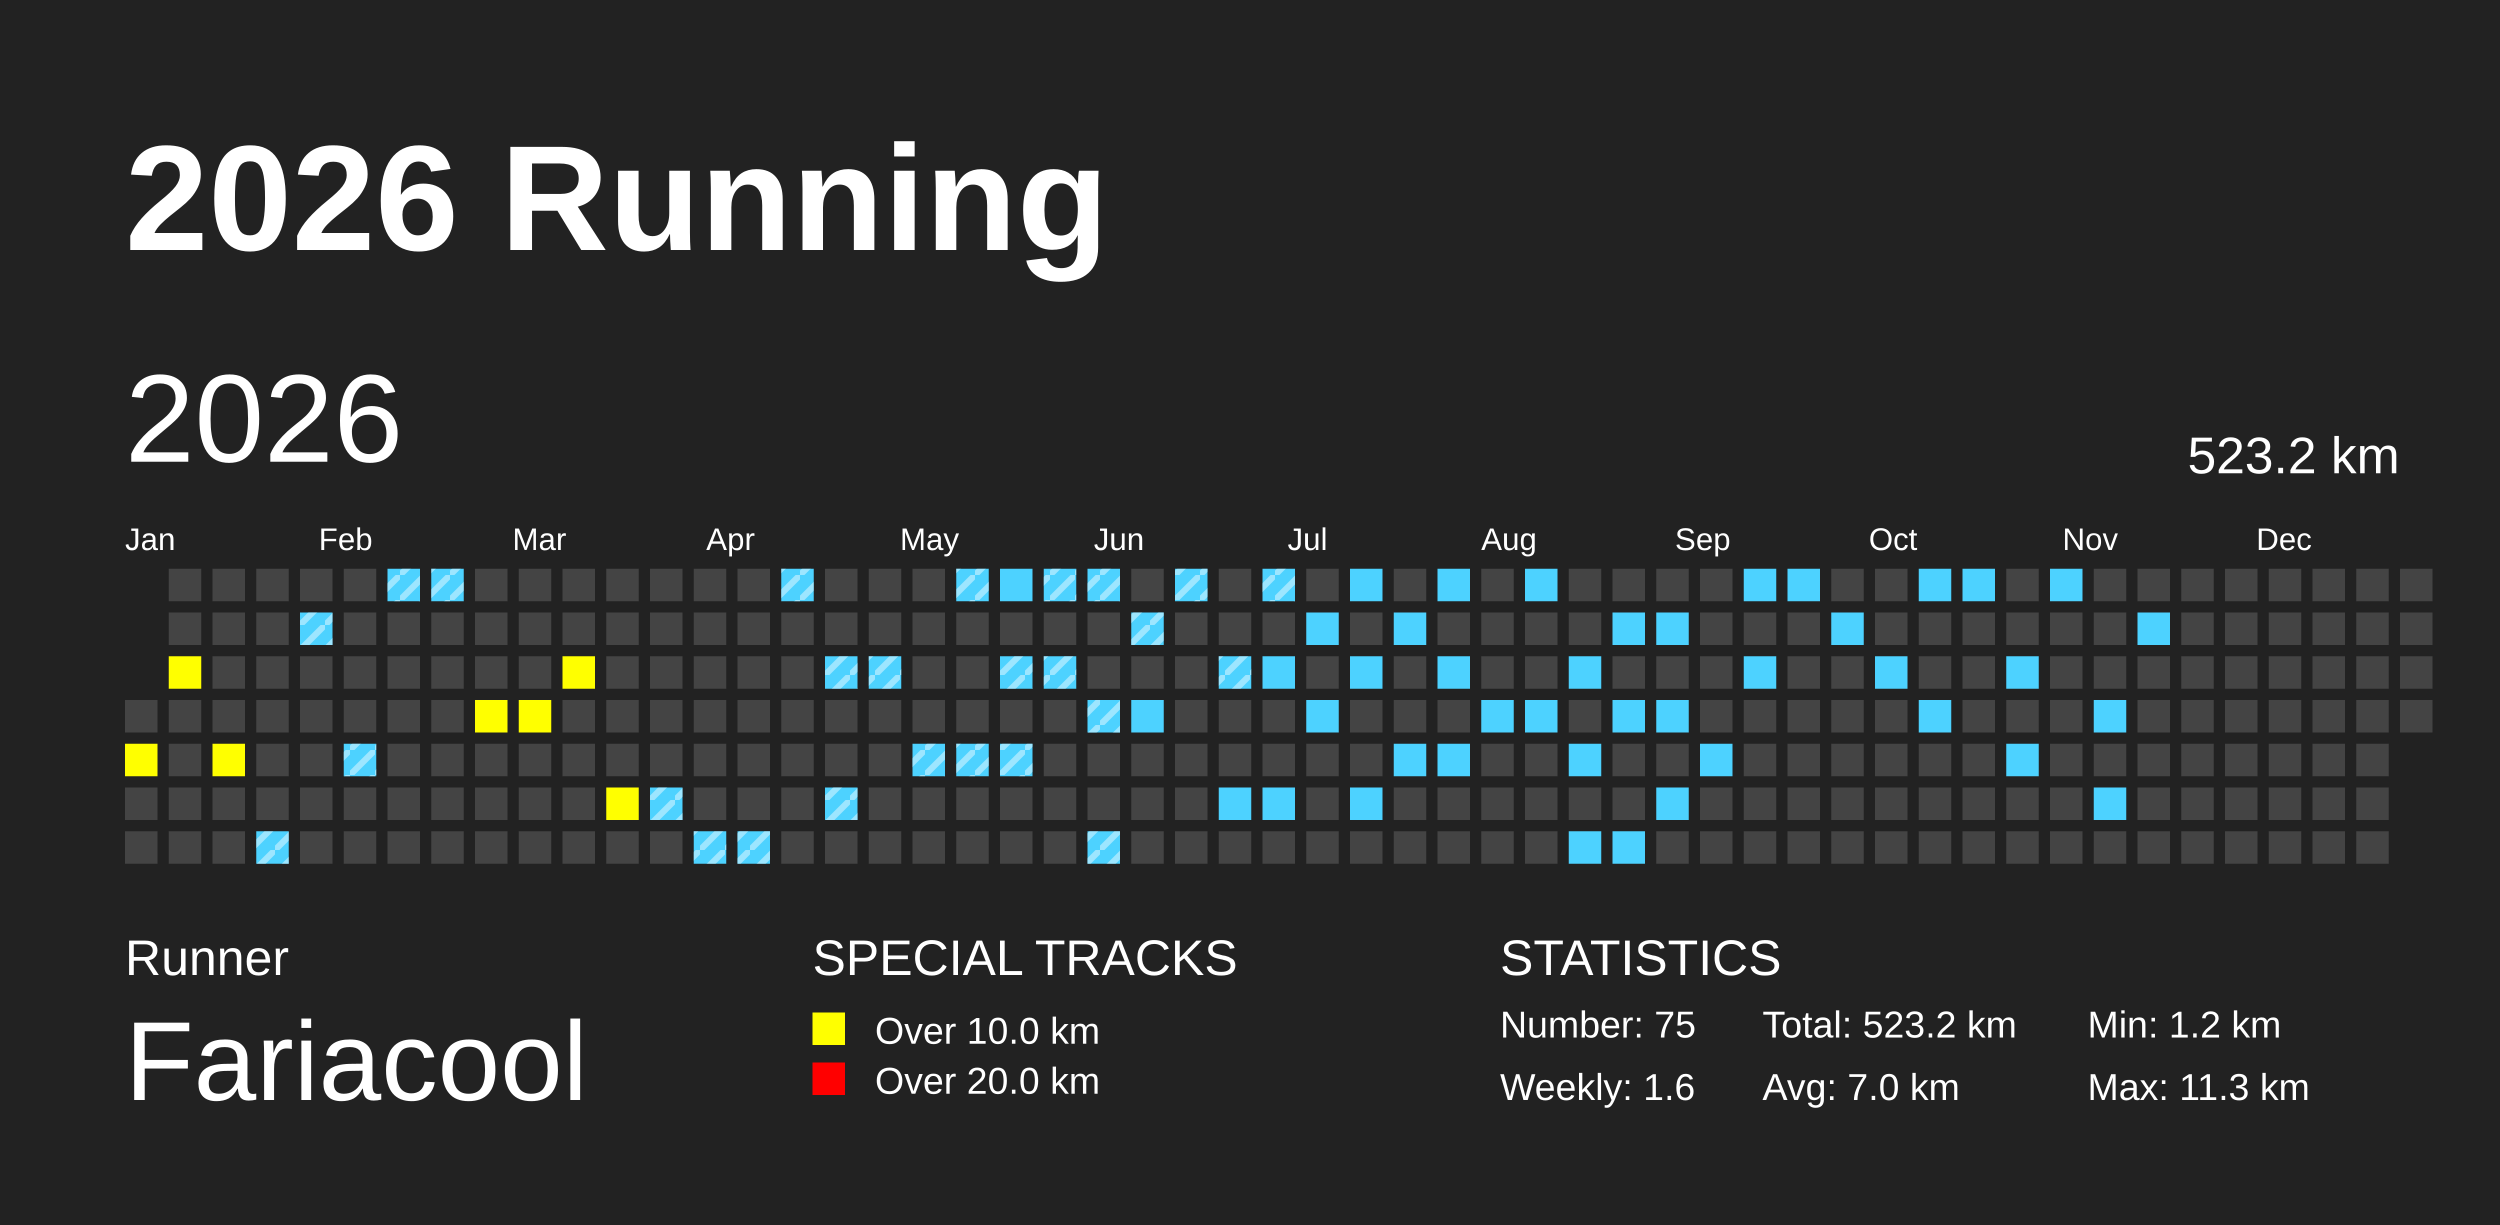
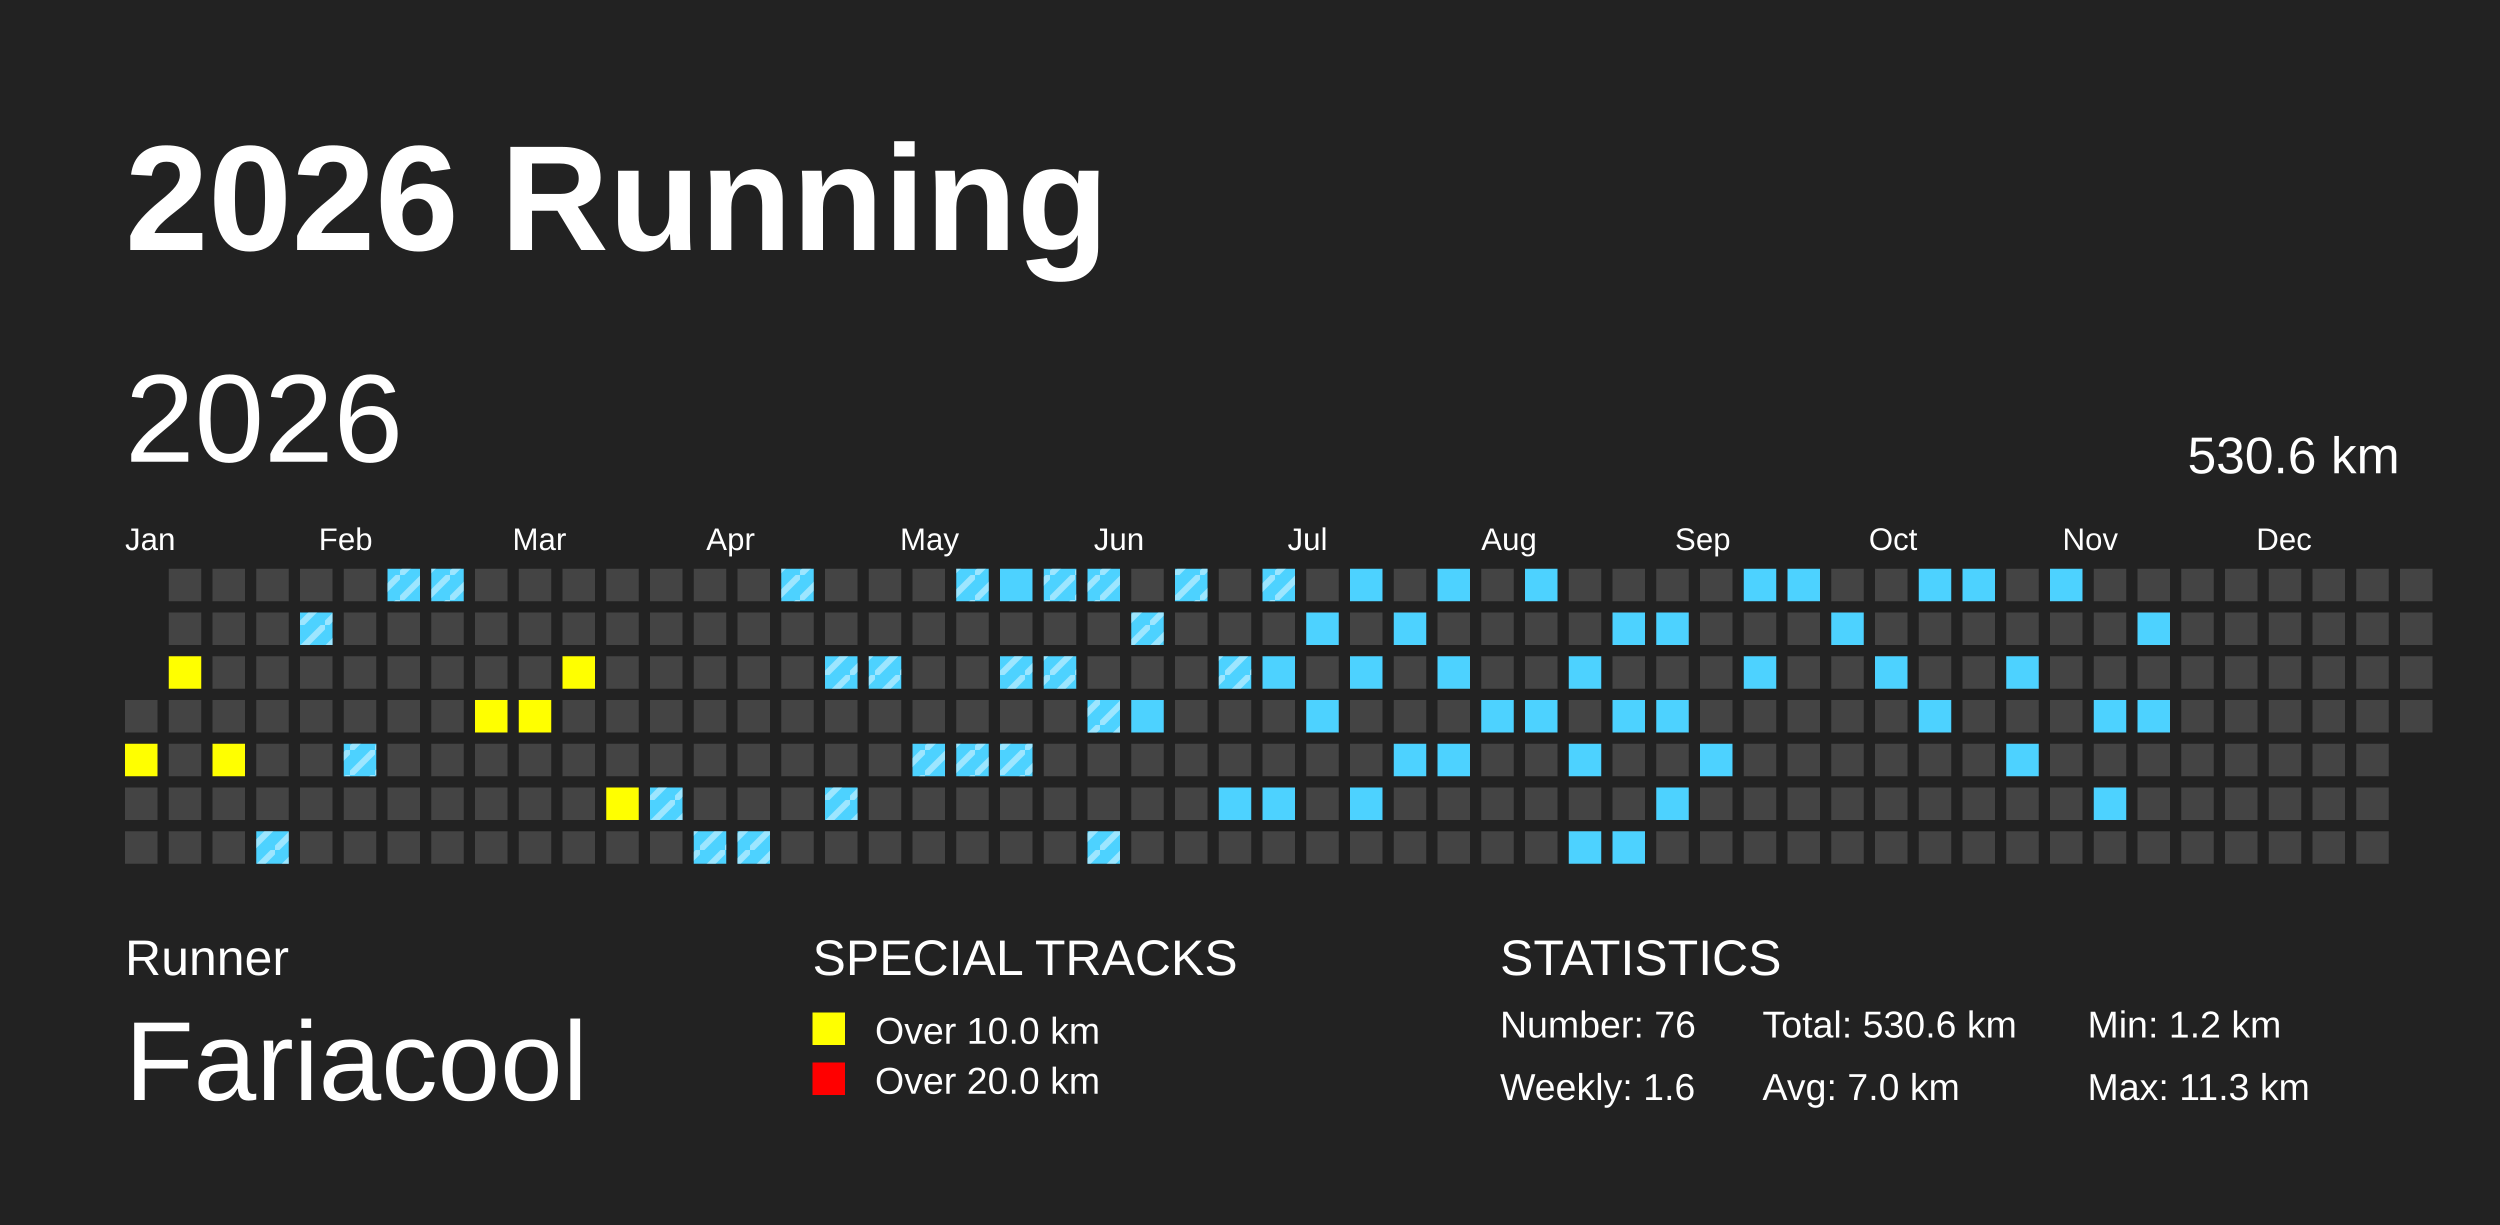
<svg xmlns="http://www.w3.org/2000/svg" baseProfile="full" height="98mm" version="1.1" viewBox="0,0,200,98" width="200mm">
  <defs>
    <pattern height="2" id="indoor-stripe" patternUnits="userSpaceOnUse" width="2">
      <line stroke="white" stroke-opacity="0.45" stroke-width="0.5" x1="0" x2="2" y1="2" y2="0" />
    </pattern>
  </defs>
  <rect fill="#222222" height="98" width="200" x="0" y="0" />
  <text fill="#FFFFFF" style="font-size:12px; font-family:Arial; font-weight:bold;" x="10" y="20">2026 Running</text>
  <text fill="#FFFFFF" style="font-size:4px; font-family:Arial" x="10" y="78">Runner</text>
  <text fill="#FFFFFF" style="font-size:9px; font-family:Arial" x="10" y="88">Fariacool</text>
  <text fill="#FFFFFF" style="font-size:4px; font-family:Arial" x="65" y="78">SPECIAL TRACKS</text>
  <rect fill="yellow" height="2.6" width="2.6" x="65" y="81" />
  <text fill="#FFFFFF" style="font-size:3px; font-family:Arial" x="70" y="83.5">Over 10.0 km</text>
  <rect fill="red" height="2.6" width="2.6" x="65" y="85" />
  <text fill="#FFFFFF" style="font-size:3px; font-family:Arial" x="70" y="87.5">Over 20.0 km</text>
  <text fill="#FFFFFF" style="font-size:4px; font-family:Arial" x="120" y="78">STATISTICS</text>
-   <text fill="#FFFFFF" style="font-size:3px; font-family:Arial" x="120" y="83">Number: 75</text>
+   <text fill="#FFFFFF" style="font-size:3px; font-family:Arial" x="120" y="83">Number: 76</text>
  <text fill="#FFFFFF" style="font-size:3px; font-family:Arial" x="120" y="88">Weekly: 1.6</text>
-   <text fill="#FFFFFF" style="font-size:3px; font-family:Arial" x="141" y="83">Total: 523.2 km</text>
+   <text fill="#FFFFFF" style="font-size:3px; font-family:Arial" x="141" y="83">Total: 530.6 km</text>
  <text fill="#FFFFFF" style="font-size:3px; font-family:Arial" x="141" y="88">Avg: 7.0 km</text>
  <text fill="#FFFFFF" style="font-size:3px; font-family:Arial" x="167" y="83">Min: 1.2 km</text>
  <text fill="#FFFFFF" style="font-size:3px; font-family:Arial" x="167" y="88">Max: 11.3 km</text>
  <text dominant-baseline="hanging" fill="#FFFFFF" style="font-size:10.0px; font-family:Arial;" x="10" y="30">2026</text>
-   <text dominant-baseline="hanging" fill="#FFFFFF" style="font-size:4.125px; font-family:Arial;" x="175" y="35">523.2 km</text>
+   <text dominant-baseline="hanging" fill="#FFFFFF" style="font-size:4.125px; font-family:Arial;" x="175" y="35">530.6 km</text>
  <text fill="#FFFFFF" style="font-size:2.5px; font-family:Arial" x="10.0" y="44">Jan</text>
  <text fill="#FFFFFF" style="font-size:2.5px; font-family:Arial" x="25.5" y="44">Feb</text>
  <text fill="#FFFFFF" style="font-size:2.5px; font-family:Arial" x="41.0" y="44">Mar</text>
  <text fill="#FFFFFF" style="font-size:2.5px; font-family:Arial" x="56.5" y="44">Apr</text>
  <text fill="#FFFFFF" style="font-size:2.5px; font-family:Arial" x="72.0" y="44">May</text>
  <text fill="#FFFFFF" style="font-size:2.5px; font-family:Arial" x="87.5" y="44">Jun</text>
  <text fill="#FFFFFF" style="font-size:2.5px; font-family:Arial" x="103.0" y="44">Jul</text>
  <text fill="#FFFFFF" style="font-size:2.5px; font-family:Arial" x="118.5" y="44">Aug</text>
  <text fill="#FFFFFF" style="font-size:2.5px; font-family:Arial" x="134.0" y="44">Sep</text>
  <text fill="#FFFFFF" style="font-size:2.5px; font-family:Arial" x="149.5" y="44">Oct</text>
  <text fill="#FFFFFF" style="font-size:2.5px; font-family:Arial" x="165.0" y="44">Nov</text>
  <text fill="#FFFFFF" style="font-size:2.5px; font-family:Arial" x="180.5" y="44">Dec</text>
  <rect fill="#444444" height="2.6" width="2.6" x="10.0" y="56.0" />
  <rect fill="yellow" height="2.6" width="2.6" x="10.0" y="59.5" />
  <rect fill="#444444" height="2.6" width="2.6" x="10.0" y="63.0" />
  <rect fill="#444444" height="2.6" width="2.6" x="10.0" y="66.5" />
  <rect fill="#444444" height="2.6" width="2.6" x="13.5" y="45.5" />
  <rect fill="#444444" height="2.6" width="2.6" x="13.5" y="49.0" />
  <rect fill="yellow" height="2.6" width="2.6" x="13.5" y="52.5" />
  <rect fill="#444444" height="2.6" width="2.6" x="13.5" y="56.0" />
  <rect fill="#444444" height="2.6" width="2.6" x="13.5" y="59.5" />
  <rect fill="#444444" height="2.6" width="2.6" x="13.5" y="63.0" />
  <rect fill="#444444" height="2.6" width="2.6" x="13.5" y="66.5" />
  <rect fill="#444444" height="2.6" width="2.6" x="17.0" y="45.5" />
  <rect fill="#444444" height="2.6" width="2.6" x="17.0" y="49.0" />
  <rect fill="#444444" height="2.6" width="2.6" x="17.0" y="52.5" />
  <rect fill="#444444" height="2.6" width="2.6" x="17.0" y="56.0" />
  <rect fill="yellow" height="2.6" width="2.6" x="17.0" y="59.5" />
  <rect fill="#444444" height="2.6" width="2.6" x="17.0" y="63.0" />
  <rect fill="#444444" height="2.6" width="2.6" x="17.0" y="66.5" />
  <rect fill="#444444" height="2.6" width="2.6" x="20.5" y="45.5" />
  <rect fill="#444444" height="2.6" width="2.6" x="20.5" y="49.0" />
  <rect fill="#444444" height="2.6" width="2.6" x="20.5" y="52.5" />
  <rect fill="#444444" height="2.6" width="2.6" x="20.5" y="56.0" />
  <rect fill="#444444" height="2.6" width="2.6" x="20.5" y="59.5" />
  <rect fill="#444444" height="2.6" width="2.6" x="20.5" y="63.0" />
  <rect fill="#4DD2FF" height="2.6" width="2.6" x="20.5" y="66.5" />
  <rect fill="url(#indoor-stripe)" height="2.6" style="pointer-events: none;" width="2.6" x="20.5" y="66.5" />
  <rect fill="#444444" height="2.6" width="2.6" x="24.0" y="45.5" />
  <rect fill="#4DD2FF" height="2.6" width="2.6" x="24.0" y="49.0" />
  <rect fill="url(#indoor-stripe)" height="2.6" style="pointer-events: none;" width="2.6" x="24.0" y="49.0" />
  <rect fill="#444444" height="2.6" width="2.6" x="24.0" y="52.5" />
  <rect fill="#444444" height="2.6" width="2.6" x="24.0" y="56.0" />
  <rect fill="#444444" height="2.6" width="2.6" x="24.0" y="59.5" />
  <rect fill="#444444" height="2.6" width="2.6" x="24.0" y="63.0" />
  <rect fill="#444444" height="2.6" width="2.6" x="24.0" y="66.5" />
  <rect fill="#444444" height="2.6" width="2.6" x="27.5" y="45.5" />
  <rect fill="#444444" height="2.6" width="2.6" x="27.5" y="49.0" />
  <rect fill="#444444" height="2.6" width="2.6" x="27.5" y="52.5" />
  <rect fill="#444444" height="2.6" width="2.6" x="27.5" y="56.0" />
  <rect fill="#4DD2FF" height="2.6" width="2.6" x="27.5" y="59.5" />
  <rect fill="url(#indoor-stripe)" height="2.6" style="pointer-events: none;" width="2.6" x="27.5" y="59.5" />
  <rect fill="#444444" height="2.6" width="2.6" x="27.5" y="63.0" />
  <rect fill="#444444" height="2.6" width="2.6" x="27.5" y="66.5" />
  <rect fill="#4DD2FF" height="2.6" width="2.6" x="31.0" y="45.5" />
  <rect fill="url(#indoor-stripe)" height="2.6" style="pointer-events: none;" width="2.6" x="31.0" y="45.5" />
  <rect fill="#444444" height="2.6" width="2.6" x="31.0" y="49.0" />
  <rect fill="#444444" height="2.6" width="2.6" x="31.0" y="52.5" />
  <rect fill="#444444" height="2.6" width="2.6" x="31.0" y="56.0" />
  <rect fill="#444444" height="2.6" width="2.6" x="31.0" y="59.5" />
  <rect fill="#444444" height="2.6" width="2.6" x="31.0" y="63.0" />
  <rect fill="#444444" height="2.6" width="2.6" x="31.0" y="66.5" />
  <rect fill="#4DD2FF" height="2.6" width="2.6" x="34.5" y="45.5" />
  <rect fill="url(#indoor-stripe)" height="2.6" style="pointer-events: none;" width="2.6" x="34.5" y="45.5" />
  <rect fill="#444444" height="2.6" width="2.6" x="34.5" y="49.0" />
  <rect fill="#444444" height="2.6" width="2.6" x="34.5" y="52.5" />
  <rect fill="#444444" height="2.6" width="2.6" x="34.5" y="56.0" />
  <rect fill="#444444" height="2.6" width="2.6" x="34.5" y="59.5" />
  <rect fill="#444444" height="2.6" width="2.6" x="34.5" y="63.0" />
  <rect fill="#444444" height="2.6" width="2.6" x="34.5" y="66.5" />
  <rect fill="#444444" height="2.6" width="2.6" x="38.0" y="45.5" />
  <rect fill="#444444" height="2.6" width="2.6" x="38.0" y="49.0" />
  <rect fill="#444444" height="2.6" width="2.6" x="38.0" y="52.5" />
  <rect fill="yellow" height="2.6" width="2.6" x="38.0" y="56.0" />
  <rect fill="#444444" height="2.6" width="2.6" x="38.0" y="59.5" />
  <rect fill="#444444" height="2.6" width="2.6" x="38.0" y="63.0" />
  <rect fill="#444444" height="2.6" width="2.6" x="38.0" y="66.5" />
  <rect fill="#444444" height="2.6" width="2.6" x="41.5" y="45.5" />
  <rect fill="#444444" height="2.6" width="2.6" x="41.5" y="49.0" />
  <rect fill="#444444" height="2.6" width="2.6" x="41.5" y="52.5" />
  <rect fill="yellow" height="2.6" width="2.6" x="41.5" y="56.0" />
  <rect fill="#444444" height="2.6" width="2.6" x="41.5" y="59.5" />
  <rect fill="#444444" height="2.6" width="2.6" x="41.5" y="63.0" />
  <rect fill="#444444" height="2.6" width="2.6" x="41.5" y="66.5" />
  <rect fill="#444444" height="2.6" width="2.6" x="45.0" y="45.5" />
  <rect fill="#444444" height="2.6" width="2.6" x="45.0" y="49.0" />
  <rect fill="yellow" height="2.6" width="2.6" x="45.0" y="52.5" />
  <rect fill="#444444" height="2.6" width="2.6" x="45.0" y="56.0" />
  <rect fill="#444444" height="2.6" width="2.6" x="45.0" y="59.5" />
  <rect fill="#444444" height="2.6" width="2.6" x="45.0" y="63.0" />
  <rect fill="#444444" height="2.6" width="2.6" x="45.0" y="66.5" />
  <rect fill="#444444" height="2.6" width="2.6" x="48.5" y="45.5" />
  <rect fill="#444444" height="2.6" width="2.6" x="48.5" y="49.0" />
  <rect fill="#444444" height="2.6" width="2.6" x="48.5" y="52.5" />
  <rect fill="#444444" height="2.6" width="2.6" x="48.5" y="56.0" />
  <rect fill="#444444" height="2.6" width="2.6" x="48.5" y="59.5" />
  <rect fill="yellow" height="2.6" width="2.6" x="48.5" y="63.0" />
  <rect fill="#444444" height="2.6" width="2.6" x="48.5" y="66.5" />
  <rect fill="#444444" height="2.6" width="2.6" x="52.0" y="45.5" />
  <rect fill="#444444" height="2.6" width="2.6" x="52.0" y="49.0" />
  <rect fill="#444444" height="2.6" width="2.6" x="52.0" y="52.5" />
  <rect fill="#444444" height="2.6" width="2.6" x="52.0" y="56.0" />
  <rect fill="#444444" height="2.6" width="2.6" x="52.0" y="59.5" />
  <rect fill="#4DD2FF" height="2.6" width="2.6" x="52.0" y="63.0" />
  <rect fill="url(#indoor-stripe)" height="2.6" style="pointer-events: none;" width="2.6" x="52.0" y="63.0" />
  <rect fill="#444444" height="2.6" width="2.6" x="52.0" y="66.5" />
  <rect fill="#444444" height="2.6" width="2.6" x="55.5" y="45.5" />
  <rect fill="#444444" height="2.6" width="2.6" x="55.5" y="49.0" />
  <rect fill="#444444" height="2.6" width="2.6" x="55.5" y="52.5" />
  <rect fill="#444444" height="2.6" width="2.6" x="55.5" y="56.0" />
  <rect fill="#444444" height="2.6" width="2.6" x="55.5" y="59.5" />
  <rect fill="#444444" height="2.6" width="2.6" x="55.5" y="63.0" />
  <rect fill="#4DD2FF" height="2.6" width="2.6" x="55.5" y="66.5" />
  <rect fill="url(#indoor-stripe)" height="2.6" style="pointer-events: none;" width="2.6" x="55.5" y="66.5" />
  <rect fill="#444444" height="2.6" width="2.6" x="59.0" y="45.5" />
  <rect fill="#444444" height="2.6" width="2.6" x="59.0" y="49.0" />
  <rect fill="#444444" height="2.6" width="2.6" x="59.0" y="52.5" />
  <rect fill="#444444" height="2.6" width="2.6" x="59.0" y="56.0" />
  <rect fill="#444444" height="2.6" width="2.6" x="59.0" y="59.5" />
  <rect fill="#444444" height="2.6" width="2.6" x="59.0" y="63.0" />
  <rect fill="#4DD2FF" height="2.6" width="2.6" x="59.0" y="66.5" />
  <rect fill="url(#indoor-stripe)" height="2.6" style="pointer-events: none;" width="2.6" x="59.0" y="66.5" />
  <rect fill="#4DD2FF" height="2.6" width="2.6" x="62.5" y="45.5" />
  <rect fill="url(#indoor-stripe)" height="2.6" style="pointer-events: none;" width="2.6" x="62.5" y="45.5" />
  <rect fill="#444444" height="2.6" width="2.6" x="62.5" y="49.0" />
  <rect fill="#444444" height="2.6" width="2.6" x="62.5" y="52.5" />
  <rect fill="#444444" height="2.6" width="2.6" x="62.5" y="56.0" />
  <rect fill="#444444" height="2.6" width="2.6" x="62.5" y="59.5" />
  <rect fill="#444444" height="2.6" width="2.6" x="62.5" y="63.0" />
  <rect fill="#444444" height="2.6" width="2.6" x="62.5" y="66.5" />
  <rect fill="#444444" height="2.6" width="2.6" x="66.0" y="45.5" />
  <rect fill="#444444" height="2.6" width="2.6" x="66.0" y="49.0" />
  <rect fill="#4DD2FF" height="2.6" width="2.6" x="66.0" y="52.5" />
  <rect fill="url(#indoor-stripe)" height="2.6" style="pointer-events: none;" width="2.6" x="66.0" y="52.5" />
  <rect fill="#444444" height="2.6" width="2.6" x="66.0" y="56.0" />
  <rect fill="#444444" height="2.6" width="2.6" x="66.0" y="59.5" />
  <rect fill="#4DD2FF" height="2.6" width="2.6" x="66.0" y="63.0" />
  <rect fill="url(#indoor-stripe)" height="2.6" style="pointer-events: none;" width="2.6" x="66.0" y="63.0" />
  <rect fill="#444444" height="2.6" width="2.6" x="66.0" y="66.5" />
  <rect fill="#444444" height="2.6" width="2.6" x="69.5" y="45.5" />
  <rect fill="#444444" height="2.6" width="2.6" x="69.5" y="49.0" />
  <rect fill="#4DD2FF" height="2.6" width="2.6" x="69.5" y="52.5" />
  <rect fill="url(#indoor-stripe)" height="2.6" style="pointer-events: none;" width="2.6" x="69.5" y="52.5" />
  <rect fill="#444444" height="2.6" width="2.6" x="69.5" y="56.0" />
  <rect fill="#444444" height="2.6" width="2.6" x="69.5" y="59.5" />
  <rect fill="#444444" height="2.6" width="2.6" x="69.5" y="63.0" />
  <rect fill="#444444" height="2.6" width="2.6" x="69.5" y="66.5" />
  <rect fill="#444444" height="2.6" width="2.6" x="73.0" y="45.5" />
  <rect fill="#444444" height="2.6" width="2.6" x="73.0" y="49.0" />
  <rect fill="#444444" height="2.6" width="2.6" x="73.0" y="52.5" />
  <rect fill="#444444" height="2.6" width="2.6" x="73.0" y="56.0" />
  <rect fill="#4DD2FF" height="2.6" width="2.6" x="73.0" y="59.5" />
  <rect fill="url(#indoor-stripe)" height="2.6" style="pointer-events: none;" width="2.6" x="73.0" y="59.5" />
  <rect fill="#444444" height="2.6" width="2.6" x="73.0" y="63.0" />
  <rect fill="#444444" height="2.6" width="2.6" x="73.0" y="66.5" />
  <rect fill="#4DD2FF" height="2.6" width="2.6" x="76.5" y="45.5" />
  <rect fill="url(#indoor-stripe)" height="2.6" style="pointer-events: none;" width="2.6" x="76.5" y="45.5" />
  <rect fill="#444444" height="2.6" width="2.6" x="76.5" y="49.0" />
  <rect fill="#444444" height="2.6" width="2.6" x="76.5" y="52.5" />
  <rect fill="#444444" height="2.6" width="2.6" x="76.5" y="56.0" />
  <rect fill="#4DD2FF" height="2.6" width="2.6" x="76.5" y="59.5" />
  <rect fill="url(#indoor-stripe)" height="2.6" style="pointer-events: none;" width="2.6" x="76.5" y="59.5" />
  <rect fill="#444444" height="2.6" width="2.6" x="76.5" y="63.0" />
  <rect fill="#444444" height="2.6" width="2.6" x="76.5" y="66.5" />
  <rect fill="#4DD2FF" height="2.6" width="2.6" x="80.0" y="45.5" />
  <rect fill="#444444" height="2.6" width="2.6" x="80.0" y="49.0" />
  <rect fill="#4DD2FF" height="2.6" width="2.6" x="80.0" y="52.5" />
  <rect fill="url(#indoor-stripe)" height="2.6" style="pointer-events: none;" width="2.6" x="80.0" y="52.5" />
  <rect fill="#444444" height="2.6" width="2.6" x="80.0" y="56.0" />
  <rect fill="#4DD2FF" height="2.6" width="2.6" x="80.0" y="59.5" />
  <rect fill="url(#indoor-stripe)" height="2.6" style="pointer-events: none;" width="2.6" x="80.0" y="59.5" />
  <rect fill="#444444" height="2.6" width="2.6" x="80.0" y="63.0" />
  <rect fill="#444444" height="2.6" width="2.6" x="80.0" y="66.5" />
  <rect fill="#4DD2FF" height="2.6" width="2.6" x="83.5" y="45.5" />
  <rect fill="url(#indoor-stripe)" height="2.6" style="pointer-events: none;" width="2.6" x="83.5" y="45.5" />
  <rect fill="#444444" height="2.6" width="2.6" x="83.5" y="49.0" />
  <rect fill="#4DD2FF" height="2.6" width="2.6" x="83.5" y="52.5" />
  <rect fill="url(#indoor-stripe)" height="2.6" style="pointer-events: none;" width="2.6" x="83.5" y="52.5" />
  <rect fill="#444444" height="2.6" width="2.6" x="83.5" y="56.0" />
  <rect fill="#444444" height="2.6" width="2.6" x="83.5" y="59.5" />
  <rect fill="#444444" height="2.6" width="2.6" x="83.5" y="63.0" />
  <rect fill="#444444" height="2.6" width="2.6" x="83.5" y="66.5" />
  <rect fill="#4DD2FF" height="2.6" width="2.6" x="87.0" y="45.5" />
  <rect fill="url(#indoor-stripe)" height="2.6" style="pointer-events: none;" width="2.6" x="87.0" y="45.5" />
  <rect fill="#444444" height="2.6" width="2.6" x="87.0" y="49.0" />
  <rect fill="#444444" height="2.6" width="2.6" x="87.0" y="52.5" />
  <rect fill="#4DD2FF" height="2.6" width="2.6" x="87.0" y="56.0" />
  <rect fill="url(#indoor-stripe)" height="2.6" style="pointer-events: none;" width="2.6" x="87.0" y="56.0" />
  <rect fill="#444444" height="2.6" width="2.6" x="87.0" y="59.5" />
  <rect fill="#444444" height="2.6" width="2.6" x="87.0" y="63.0" />
  <rect fill="#4DD2FF" height="2.6" width="2.6" x="87.0" y="66.5" />
  <rect fill="url(#indoor-stripe)" height="2.6" style="pointer-events: none;" width="2.6" x="87.0" y="66.5" />
  <rect fill="#444444" height="2.6" width="2.6" x="90.5" y="45.5" />
  <rect fill="#4DD2FF" height="2.6" width="2.6" x="90.5" y="49.0" />
  <rect fill="url(#indoor-stripe)" height="2.6" style="pointer-events: none;" width="2.6" x="90.5" y="49.0" />
  <rect fill="#444444" height="2.6" width="2.6" x="90.5" y="52.5" />
  <rect fill="#4DD2FF" height="2.6" width="2.6" x="90.5" y="56.0" />
  <rect fill="#444444" height="2.6" width="2.6" x="90.5" y="59.5" />
  <rect fill="#444444" height="2.6" width="2.6" x="90.5" y="63.0" />
  <rect fill="#444444" height="2.6" width="2.6" x="90.5" y="66.5" />
  <rect fill="#4DD2FF" height="2.6" width="2.6" x="94.0" y="45.5" />
  <rect fill="url(#indoor-stripe)" height="2.6" style="pointer-events: none;" width="2.6" x="94.0" y="45.5" />
  <rect fill="#444444" height="2.6" width="2.6" x="94.0" y="49.0" />
  <rect fill="#444444" height="2.6" width="2.6" x="94.0" y="52.5" />
  <rect fill="#444444" height="2.6" width="2.6" x="94.0" y="56.0" />
  <rect fill="#444444" height="2.6" width="2.6" x="94.0" y="59.5" />
  <rect fill="#444444" height="2.6" width="2.6" x="94.0" y="63.0" />
  <rect fill="#444444" height="2.6" width="2.6" x="94.0" y="66.5" />
  <rect fill="#444444" height="2.6" width="2.6" x="97.5" y="45.5" />
  <rect fill="#444444" height="2.6" width="2.6" x="97.5" y="49.0" />
  <rect fill="#4DD2FF" height="2.6" width="2.6" x="97.5" y="52.5" />
  <rect fill="url(#indoor-stripe)" height="2.6" style="pointer-events: none;" width="2.6" x="97.5" y="52.5" />
  <rect fill="#444444" height="2.6" width="2.6" x="97.5" y="56.0" />
  <rect fill="#444444" height="2.6" width="2.6" x="97.5" y="59.5" />
  <rect fill="#4DD2FF" height="2.6" width="2.6" x="97.5" y="63.0" />
  <rect fill="#444444" height="2.6" width="2.6" x="97.5" y="66.5" />
  <rect fill="#4DD2FF" height="2.6" width="2.6" x="101.0" y="45.5" />
  <rect fill="url(#indoor-stripe)" height="2.6" style="pointer-events: none;" width="2.6" x="101.0" y="45.5" />
  <rect fill="#444444" height="2.6" width="2.6" x="101.0" y="49.0" />
  <rect fill="#4DD2FF" height="2.6" width="2.6" x="101.0" y="52.5" />
  <rect fill="#444444" height="2.6" width="2.6" x="101.0" y="56.0" />
  <rect fill="#444444" height="2.6" width="2.6" x="101.0" y="59.5" />
  <rect fill="#4DD2FF" height="2.6" width="2.6" x="101.0" y="63.0" />
  <rect fill="#444444" height="2.6" width="2.6" x="101.0" y="66.5" />
  <rect fill="#444444" height="2.6" width="2.6" x="104.5" y="45.5" />
  <rect fill="#4DD2FF" height="2.6" width="2.6" x="104.5" y="49.0" />
  <rect fill="#444444" height="2.6" width="2.6" x="104.5" y="52.5" />
  <rect fill="#4DD2FF" height="2.6" width="2.6" x="104.5" y="56.0" />
  <rect fill="#444444" height="2.6" width="2.6" x="104.5" y="59.5" />
  <rect fill="#444444" height="2.6" width="2.6" x="104.5" y="63.0" />
  <rect fill="#444444" height="2.6" width="2.6" x="104.5" y="66.5" />
  <rect fill="#4DD2FF" height="2.6" width="2.6" x="108.0" y="45.5" />
  <rect fill="#444444" height="2.6" width="2.6" x="108.0" y="49.0" />
  <rect fill="#4DD2FF" height="2.6" width="2.6" x="108.0" y="52.5" />
  <rect fill="#444444" height="2.6" width="2.6" x="108.0" y="56.0" />
  <rect fill="#444444" height="2.6" width="2.6" x="108.0" y="59.5" />
  <rect fill="#4DD2FF" height="2.6" width="2.6" x="108.0" y="63.0" />
  <rect fill="#444444" height="2.6" width="2.6" x="108.0" y="66.5" />
  <rect fill="#444444" height="2.6" width="2.6" x="111.5" y="45.5" />
  <rect fill="#4DD2FF" height="2.6" width="2.6" x="111.5" y="49.0" />
  <rect fill="#444444" height="2.6" width="2.6" x="111.5" y="52.5" />
  <rect fill="#444444" height="2.6" width="2.6" x="111.5" y="56.0" />
  <rect fill="#4DD2FF" height="2.6" width="2.6" x="111.5" y="59.5" />
  <rect fill="#444444" height="2.6" width="2.6" x="111.5" y="63.0" />
  <rect fill="#444444" height="2.6" width="2.6" x="111.5" y="66.5" />
  <rect fill="#4DD2FF" height="2.6" width="2.6" x="115.0" y="45.5" />
  <rect fill="#444444" height="2.6" width="2.6" x="115.0" y="49.0" />
  <rect fill="#4DD2FF" height="2.6" width="2.6" x="115.0" y="52.5" />
  <rect fill="#444444" height="2.6" width="2.6" x="115.0" y="56.0" />
  <rect fill="#4DD2FF" height="2.6" width="2.6" x="115.0" y="59.5" />
  <rect fill="#444444" height="2.6" width="2.6" x="115.0" y="63.0" />
  <rect fill="#444444" height="2.6" width="2.6" x="115.0" y="66.5" />
  <rect fill="#444444" height="2.6" width="2.6" x="118.5" y="45.5" />
  <rect fill="#444444" height="2.6" width="2.6" x="118.5" y="49.0" />
  <rect fill="#444444" height="2.6" width="2.6" x="118.5" y="52.5" />
  <rect fill="#4DD2FF" height="2.6" width="2.6" x="118.5" y="56.0" />
  <rect fill="#444444" height="2.6" width="2.6" x="118.5" y="59.5" />
  <rect fill="#444444" height="2.6" width="2.6" x="118.5" y="63.0" />
  <rect fill="#444444" height="2.6" width="2.6" x="118.5" y="66.5" />
  <rect fill="#4DD2FF" height="2.6" width="2.6" x="122.0" y="45.5" />
  <rect fill="#444444" height="2.6" width="2.6" x="122.0" y="49.0" />
  <rect fill="#444444" height="2.6" width="2.6" x="122.0" y="52.5" />
  <rect fill="#4DD2FF" height="2.6" width="2.6" x="122.0" y="56.0" />
  <rect fill="#444444" height="2.6" width="2.6" x="122.0" y="59.5" />
  <rect fill="#444444" height="2.6" width="2.6" x="122.0" y="63.0" />
  <rect fill="#444444" height="2.6" width="2.6" x="122.0" y="66.5" />
  <rect fill="#444444" height="2.6" width="2.6" x="125.5" y="45.5" />
  <rect fill="#444444" height="2.6" width="2.6" x="125.5" y="49.0" />
  <rect fill="#4DD2FF" height="2.6" width="2.6" x="125.5" y="52.5" />
  <rect fill="#444444" height="2.6" width="2.6" x="125.5" y="56.0" />
  <rect fill="#4DD2FF" height="2.6" width="2.6" x="125.5" y="59.5" />
  <rect fill="#444444" height="2.6" width="2.6" x="125.5" y="63.0" />
  <rect fill="#4DD2FF" height="2.6" width="2.6" x="125.5" y="66.5" />
  <rect fill="#444444" height="2.6" width="2.6" x="129.0" y="45.5" />
  <rect fill="#4DD2FF" height="2.6" width="2.6" x="129.0" y="49.0" />
  <rect fill="#444444" height="2.6" width="2.6" x="129.0" y="52.5" />
  <rect fill="#4DD2FF" height="2.6" width="2.6" x="129.0" y="56.0" />
  <rect fill="#444444" height="2.6" width="2.6" x="129.0" y="59.5" />
  <rect fill="#444444" height="2.6" width="2.6" x="129.0" y="63.0" />
  <rect fill="#4DD2FF" height="2.6" width="2.6" x="129.0" y="66.5" />
  <rect fill="#444444" height="2.6" width="2.6" x="132.5" y="45.5" />
  <rect fill="#4DD2FF" height="2.6" width="2.6" x="132.5" y="49.0" />
  <rect fill="#444444" height="2.6" width="2.6" x="132.5" y="52.5" />
  <rect fill="#4DD2FF" height="2.6" width="2.6" x="132.5" y="56.0" />
  <rect fill="#444444" height="2.6" width="2.6" x="132.5" y="59.5" />
  <rect fill="#4DD2FF" height="2.6" width="2.6" x="132.5" y="63.0" />
  <rect fill="#444444" height="2.6" width="2.6" x="132.5" y="66.5" />
  <rect fill="#444444" height="2.6" width="2.6" x="136.0" y="45.5" />
  <rect fill="#444444" height="2.6" width="2.6" x="136.0" y="49.0" />
  <rect fill="#444444" height="2.6" width="2.6" x="136.0" y="52.5" />
  <rect fill="#444444" height="2.6" width="2.6" x="136.0" y="56.0" />
  <rect fill="#4DD2FF" height="2.6" width="2.6" x="136.0" y="59.5" />
  <rect fill="#444444" height="2.6" width="2.6" x="136.0" y="63.0" />
  <rect fill="#444444" height="2.6" width="2.6" x="136.0" y="66.5" />
  <rect fill="#4DD2FF" height="2.6" width="2.6" x="139.5" y="45.5" />
  <rect fill="#444444" height="2.6" width="2.6" x="139.5" y="49.0" />
  <rect fill="#4DD2FF" height="2.6" width="2.6" x="139.5" y="52.5" />
  <rect fill="#444444" height="2.6" width="2.6" x="139.5" y="56.0" />
  <rect fill="#444444" height="2.6" width="2.6" x="139.5" y="59.5" />
  <rect fill="#444444" height="2.6" width="2.6" x="139.5" y="63.0" />
  <rect fill="#444444" height="2.6" width="2.6" x="139.5" y="66.5" />
  <rect fill="#4DD2FF" height="2.6" width="2.6" x="143.0" y="45.5" />
  <rect fill="#444444" height="2.6" width="2.6" x="143.0" y="49.0" />
  <rect fill="#444444" height="2.6" width="2.6" x="143.0" y="52.5" />
  <rect fill="#444444" height="2.6" width="2.6" x="143.0" y="56.0" />
  <rect fill="#444444" height="2.6" width="2.6" x="143.0" y="59.5" />
  <rect fill="#444444" height="2.6" width="2.6" x="143.0" y="63.0" />
  <rect fill="#444444" height="2.6" width="2.6" x="143.0" y="66.5" />
  <rect fill="#444444" height="2.6" width="2.6" x="146.5" y="45.5" />
  <rect fill="#4DD2FF" height="2.6" width="2.6" x="146.5" y="49.0" />
  <rect fill="#444444" height="2.6" width="2.6" x="146.5" y="52.5" />
  <rect fill="#444444" height="2.6" width="2.6" x="146.5" y="56.0" />
  <rect fill="#444444" height="2.6" width="2.6" x="146.5" y="59.5" />
  <rect fill="#444444" height="2.6" width="2.6" x="146.5" y="63.0" />
  <rect fill="#444444" height="2.6" width="2.6" x="146.5" y="66.5" />
  <rect fill="#444444" height="2.6" width="2.6" x="150.0" y="45.5" />
  <rect fill="#444444" height="2.6" width="2.6" x="150.0" y="49.0" />
  <rect fill="#4DD2FF" height="2.6" width="2.6" x="150.0" y="52.5" />
  <rect fill="#444444" height="2.6" width="2.6" x="150.0" y="56.0" />
  <rect fill="#444444" height="2.6" width="2.6" x="150.0" y="59.5" />
  <rect fill="#444444" height="2.6" width="2.6" x="150.0" y="63.0" />
  <rect fill="#444444" height="2.6" width="2.6" x="150.0" y="66.5" />
  <rect fill="#4DD2FF" height="2.6" width="2.6" x="153.5" y="45.5" />
  <rect fill="#444444" height="2.6" width="2.6" x="153.5" y="49.0" />
  <rect fill="#444444" height="2.6" width="2.6" x="153.5" y="52.5" />
  <rect fill="#4DD2FF" height="2.6" width="2.6" x="153.5" y="56.0" />
  <rect fill="#444444" height="2.6" width="2.6" x="153.5" y="59.5" />
  <rect fill="#444444" height="2.6" width="2.6" x="153.5" y="63.0" />
  <rect fill="#444444" height="2.6" width="2.6" x="153.5" y="66.5" />
  <rect fill="#4DD2FF" height="2.6" width="2.6" x="157.0" y="45.5" />
  <rect fill="#444444" height="2.6" width="2.6" x="157.0" y="49.0" />
  <rect fill="#444444" height="2.6" width="2.6" x="157.0" y="52.5" />
  <rect fill="#444444" height="2.6" width="2.6" x="157.0" y="56.0" />
  <rect fill="#444444" height="2.6" width="2.6" x="157.0" y="59.5" />
  <rect fill="#444444" height="2.6" width="2.6" x="157.0" y="63.0" />
  <rect fill="#444444" height="2.6" width="2.6" x="157.0" y="66.5" />
  <rect fill="#444444" height="2.6" width="2.6" x="160.5" y="45.5" />
  <rect fill="#444444" height="2.6" width="2.6" x="160.5" y="49.0" />
  <rect fill="#4DD2FF" height="2.6" width="2.6" x="160.5" y="52.5" />
  <rect fill="#444444" height="2.6" width="2.6" x="160.5" y="56.0" />
  <rect fill="#4DD2FF" height="2.6" width="2.6" x="160.5" y="59.5" />
  <rect fill="#444444" height="2.6" width="2.6" x="160.5" y="63.0" />
  <rect fill="#444444" height="2.6" width="2.6" x="160.5" y="66.5" />
  <rect fill="#4DD2FF" height="2.6" width="2.6" x="164.0" y="45.5" />
  <rect fill="#444444" height="2.6" width="2.6" x="164.0" y="49.0" />
  <rect fill="#444444" height="2.6" width="2.6" x="164.0" y="52.5" />
  <rect fill="#444444" height="2.6" width="2.6" x="164.0" y="56.0" />
  <rect fill="#444444" height="2.6" width="2.6" x="164.0" y="59.5" />
  <rect fill="#444444" height="2.6" width="2.6" x="164.0" y="63.0" />
  <rect fill="#444444" height="2.6" width="2.6" x="164.0" y="66.5" />
  <rect fill="#444444" height="2.6" width="2.6" x="167.5" y="45.5" />
  <rect fill="#444444" height="2.6" width="2.6" x="167.5" y="49.0" />
  <rect fill="#444444" height="2.6" width="2.6" x="167.5" y="52.5" />
  <rect fill="#4DD2FF" height="2.6" width="2.6" x="167.5" y="56.0" />
  <rect fill="#444444" height="2.6" width="2.6" x="167.5" y="59.5" />
  <rect fill="#4DD2FF" height="2.6" width="2.6" x="167.5" y="63.0" />
  <rect fill="#444444" height="2.6" width="2.6" x="167.5" y="66.5" />
  <rect fill="#444444" height="2.6" width="2.6" x="171.0" y="45.5" />
  <rect fill="#4DD2FF" height="2.6" width="2.6" x="171.0" y="49.0" />
  <rect fill="#444444" height="2.6" width="2.6" x="171.0" y="52.5" />
-   <rect fill="#444444" height="2.6" width="2.6" x="171.0" y="56.0" />
+   <rect fill="#4DD2FF" height="2.6" width="2.6" x="171.0" y="56.0" />
  <rect fill="#444444" height="2.6" width="2.6" x="171.0" y="59.5" />
  <rect fill="#444444" height="2.6" width="2.6" x="171.0" y="63.0" />
  <rect fill="#444444" height="2.6" width="2.6" x="171.0" y="66.5" />
  <rect fill="#444444" height="2.6" width="2.6" x="174.5" y="45.5" />
  <rect fill="#444444" height="2.6" width="2.6" x="174.5" y="49.0" />
  <rect fill="#444444" height="2.6" width="2.6" x="174.5" y="52.5" />
  <rect fill="#444444" height="2.6" width="2.6" x="174.5" y="56.0" />
  <rect fill="#444444" height="2.6" width="2.6" x="174.5" y="59.5" />
  <rect fill="#444444" height="2.6" width="2.6" x="174.5" y="63.0" />
  <rect fill="#444444" height="2.6" width="2.6" x="174.5" y="66.5" />
  <rect fill="#444444" height="2.6" width="2.6" x="178.0" y="45.5" />
  <rect fill="#444444" height="2.6" width="2.6" x="178.0" y="49.0" />
  <rect fill="#444444" height="2.6" width="2.6" x="178.0" y="52.5" />
  <rect fill="#444444" height="2.6" width="2.6" x="178.0" y="56.0" />
  <rect fill="#444444" height="2.6" width="2.6" x="178.0" y="59.5" />
  <rect fill="#444444" height="2.6" width="2.6" x="178.0" y="63.0" />
  <rect fill="#444444" height="2.6" width="2.6" x="178.0" y="66.5" />
  <rect fill="#444444" height="2.6" width="2.6" x="181.5" y="45.5" />
  <rect fill="#444444" height="2.6" width="2.6" x="181.5" y="49.0" />
  <rect fill="#444444" height="2.6" width="2.6" x="181.5" y="52.5" />
  <rect fill="#444444" height="2.6" width="2.6" x="181.5" y="56.0" />
  <rect fill="#444444" height="2.6" width="2.6" x="181.5" y="59.5" />
  <rect fill="#444444" height="2.6" width="2.6" x="181.5" y="63.0" />
  <rect fill="#444444" height="2.6" width="2.6" x="181.5" y="66.5" />
  <rect fill="#444444" height="2.6" width="2.6" x="185.0" y="45.5" />
  <rect fill="#444444" height="2.6" width="2.6" x="185.0" y="49.0" />
  <rect fill="#444444" height="2.6" width="2.6" x="185.0" y="52.5" />
  <rect fill="#444444" height="2.6" width="2.6" x="185.0" y="56.0" />
  <rect fill="#444444" height="2.6" width="2.6" x="185.0" y="59.5" />
  <rect fill="#444444" height="2.6" width="2.6" x="185.0" y="63.0" />
  <rect fill="#444444" height="2.6" width="2.6" x="185.0" y="66.5" />
  <rect fill="#444444" height="2.6" width="2.6" x="188.5" y="45.5" />
  <rect fill="#444444" height="2.6" width="2.6" x="188.5" y="49.0" />
  <rect fill="#444444" height="2.6" width="2.6" x="188.5" y="52.5" />
  <rect fill="#444444" height="2.6" width="2.6" x="188.5" y="56.0" />
  <rect fill="#444444" height="2.6" width="2.6" x="188.5" y="59.5" />
  <rect fill="#444444" height="2.6" width="2.6" x="188.5" y="63.0" />
  <rect fill="#444444" height="2.6" width="2.6" x="188.5" y="66.5" />
  <rect fill="#444444" height="2.6" width="2.6" x="192.0" y="45.5" />
  <rect fill="#444444" height="2.6" width="2.6" x="192.0" y="49.0" />
  <rect fill="#444444" height="2.6" width="2.6" x="192.0" y="52.5" />
  <rect fill="#444444" height="2.6" width="2.6" x="192.0" y="56.0" />
</svg>
